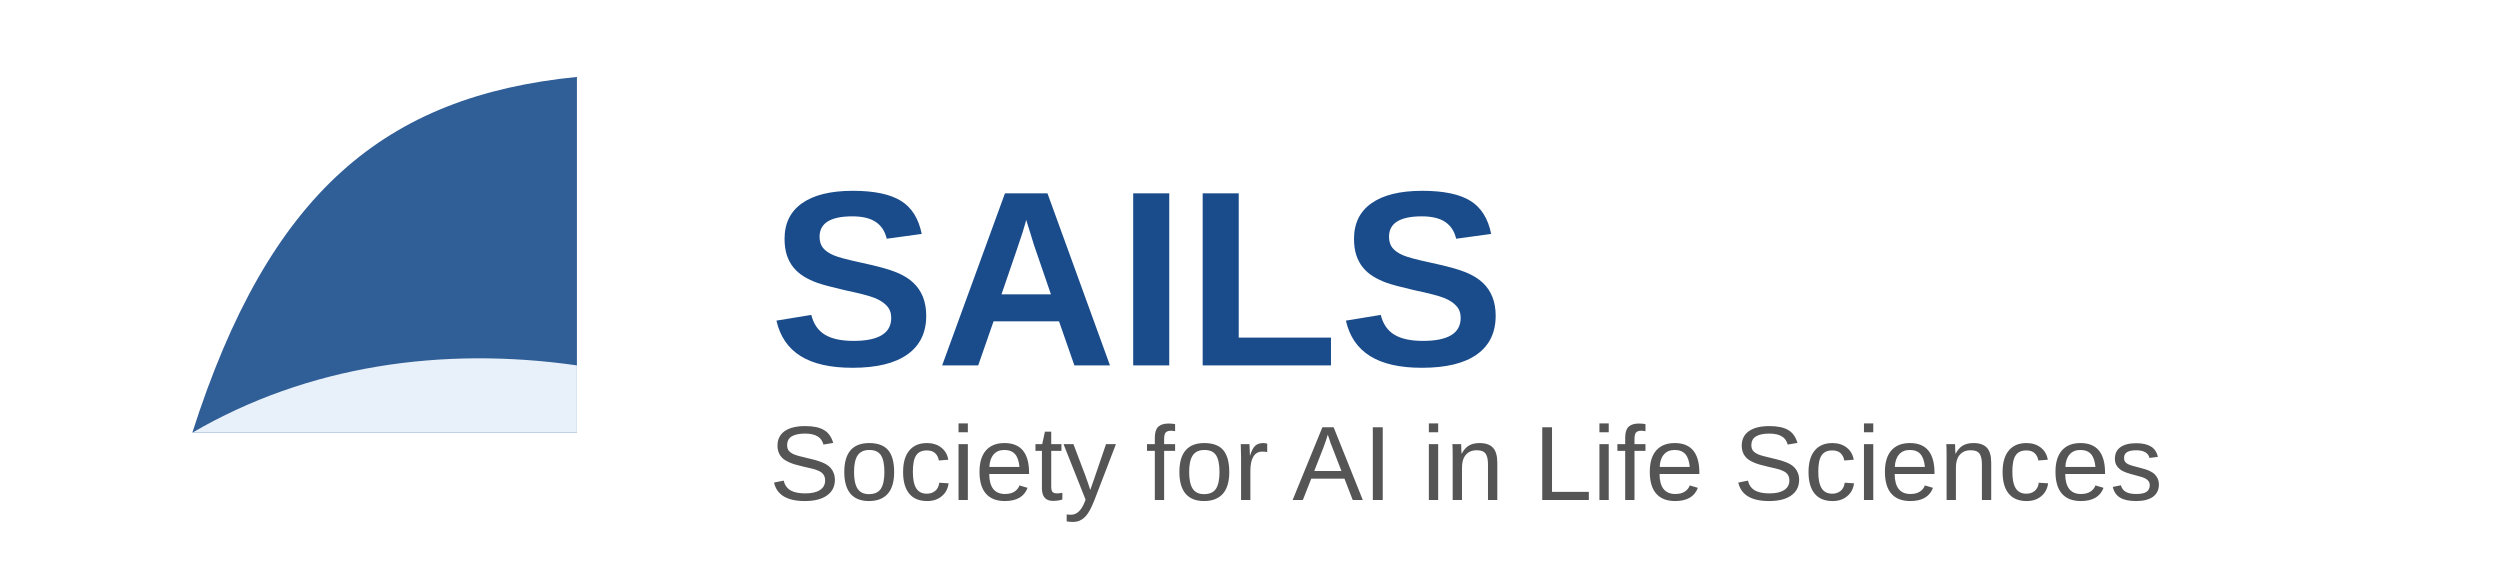
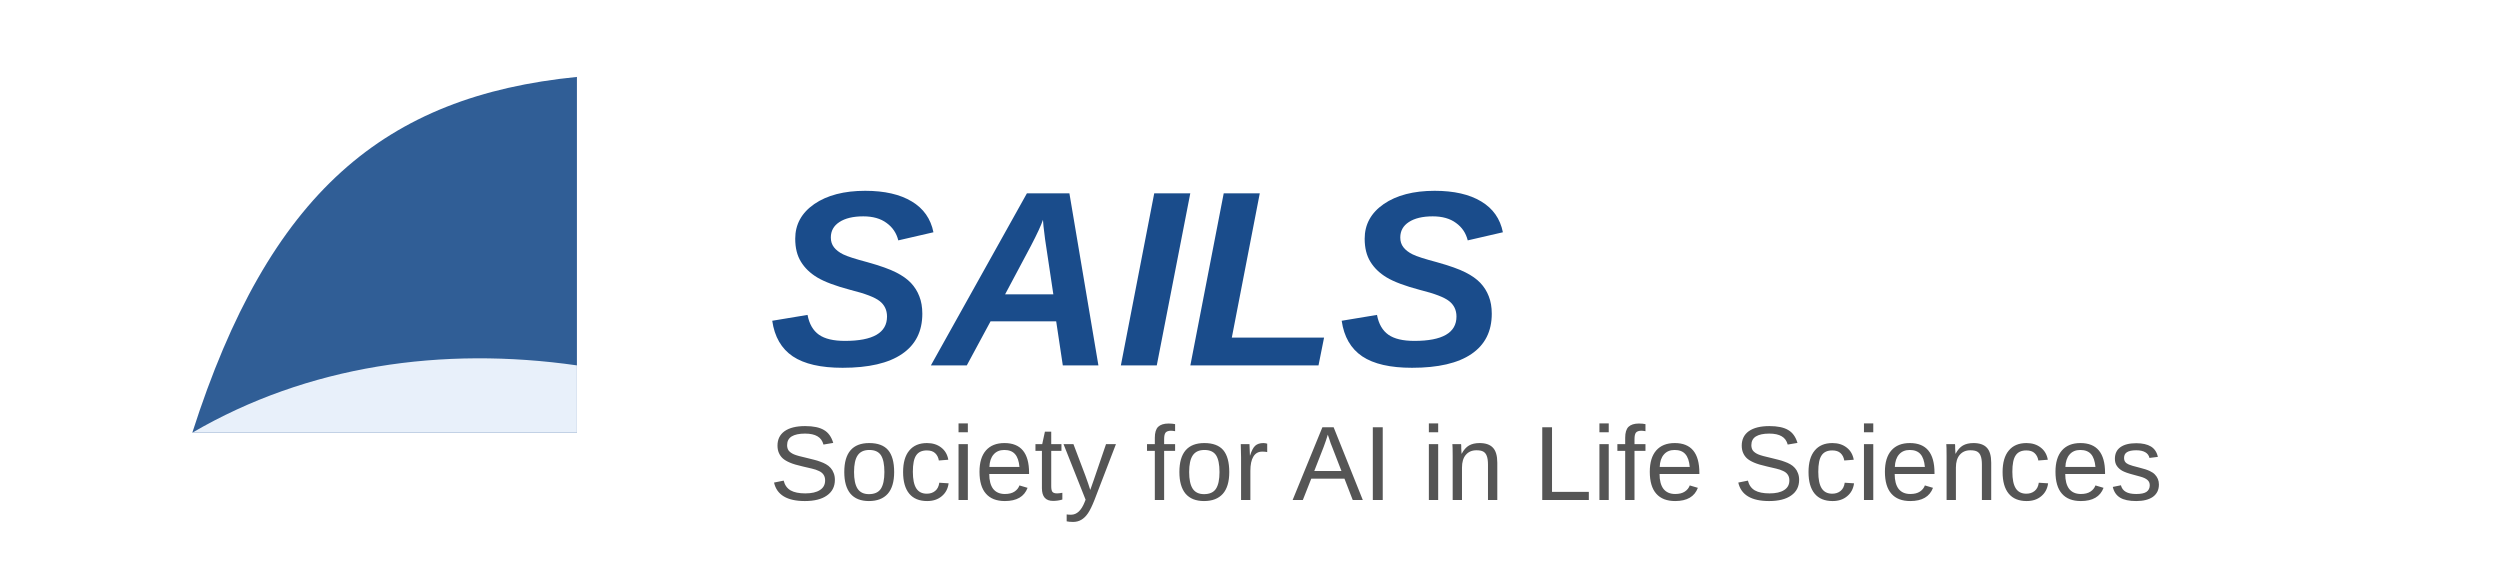
<svg xmlns="http://www.w3.org/2000/svg" width="260" height="60" viewBox="0 0 260 60">
  <path d="M20 45 C 28 20, 40 10, 60 8 L 60 45 Z" fill="#1A4C8B" opacity="0.9" />
  <path d="M20 45 C 32 38, 46 36, 60 38 L 60 45 Z" fill="#E8F0FA" />
-   <text x="80" y="38" font-family="-apple-system, BlinkMacSystemFont, 'Helvetica Neue', Arial, sans-serif" font-size="26" font-weight="600" fill="#1A4C8B">
+   <text x="80" y="38" font-family="-apple-system, BlinkMacSystemFont, 'Helvetica Neue', Arial, sans-serif" font-size="26" font-weight="600" font-style="italic" fill="#1A4C8B">
    SAILS
  </text>
  <text x="80" y="52" font-family="-apple-system, BlinkMacSystemFont, 'Helvetica Neue', Arial, sans-serif" font-size="11" fill="#555">
    Society for AI in Life Sciences
  </text>
</svg>
